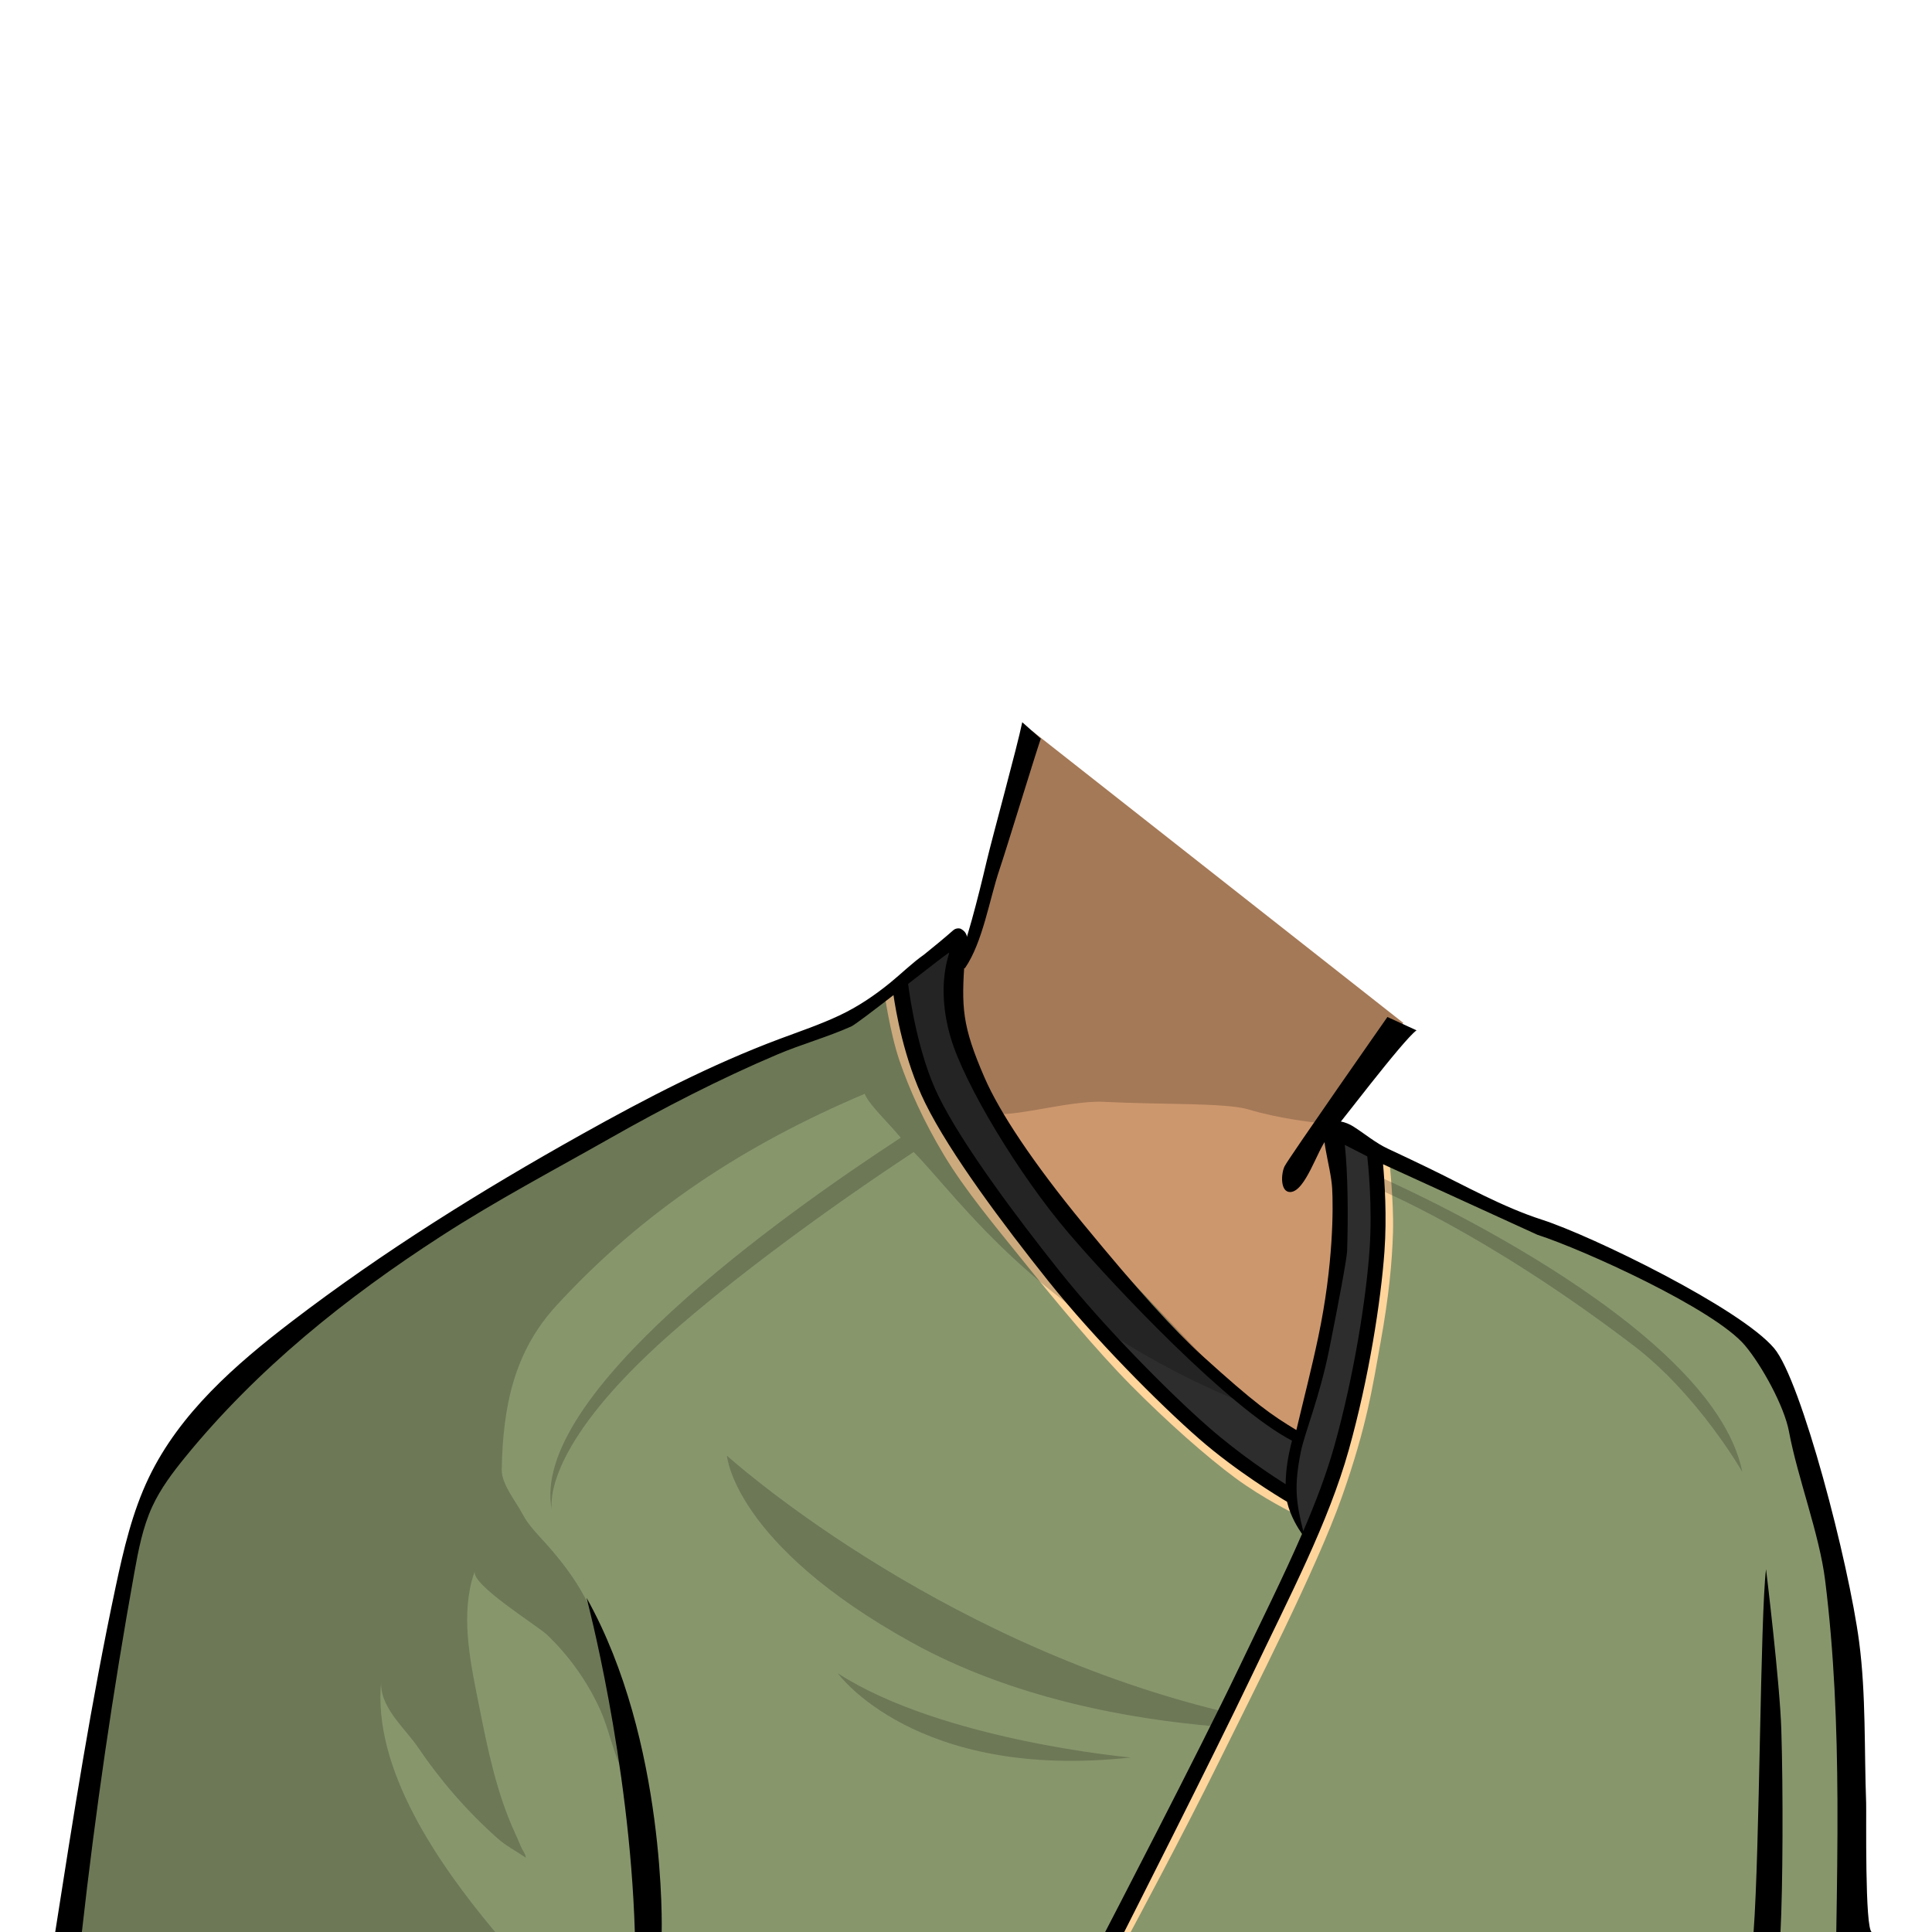
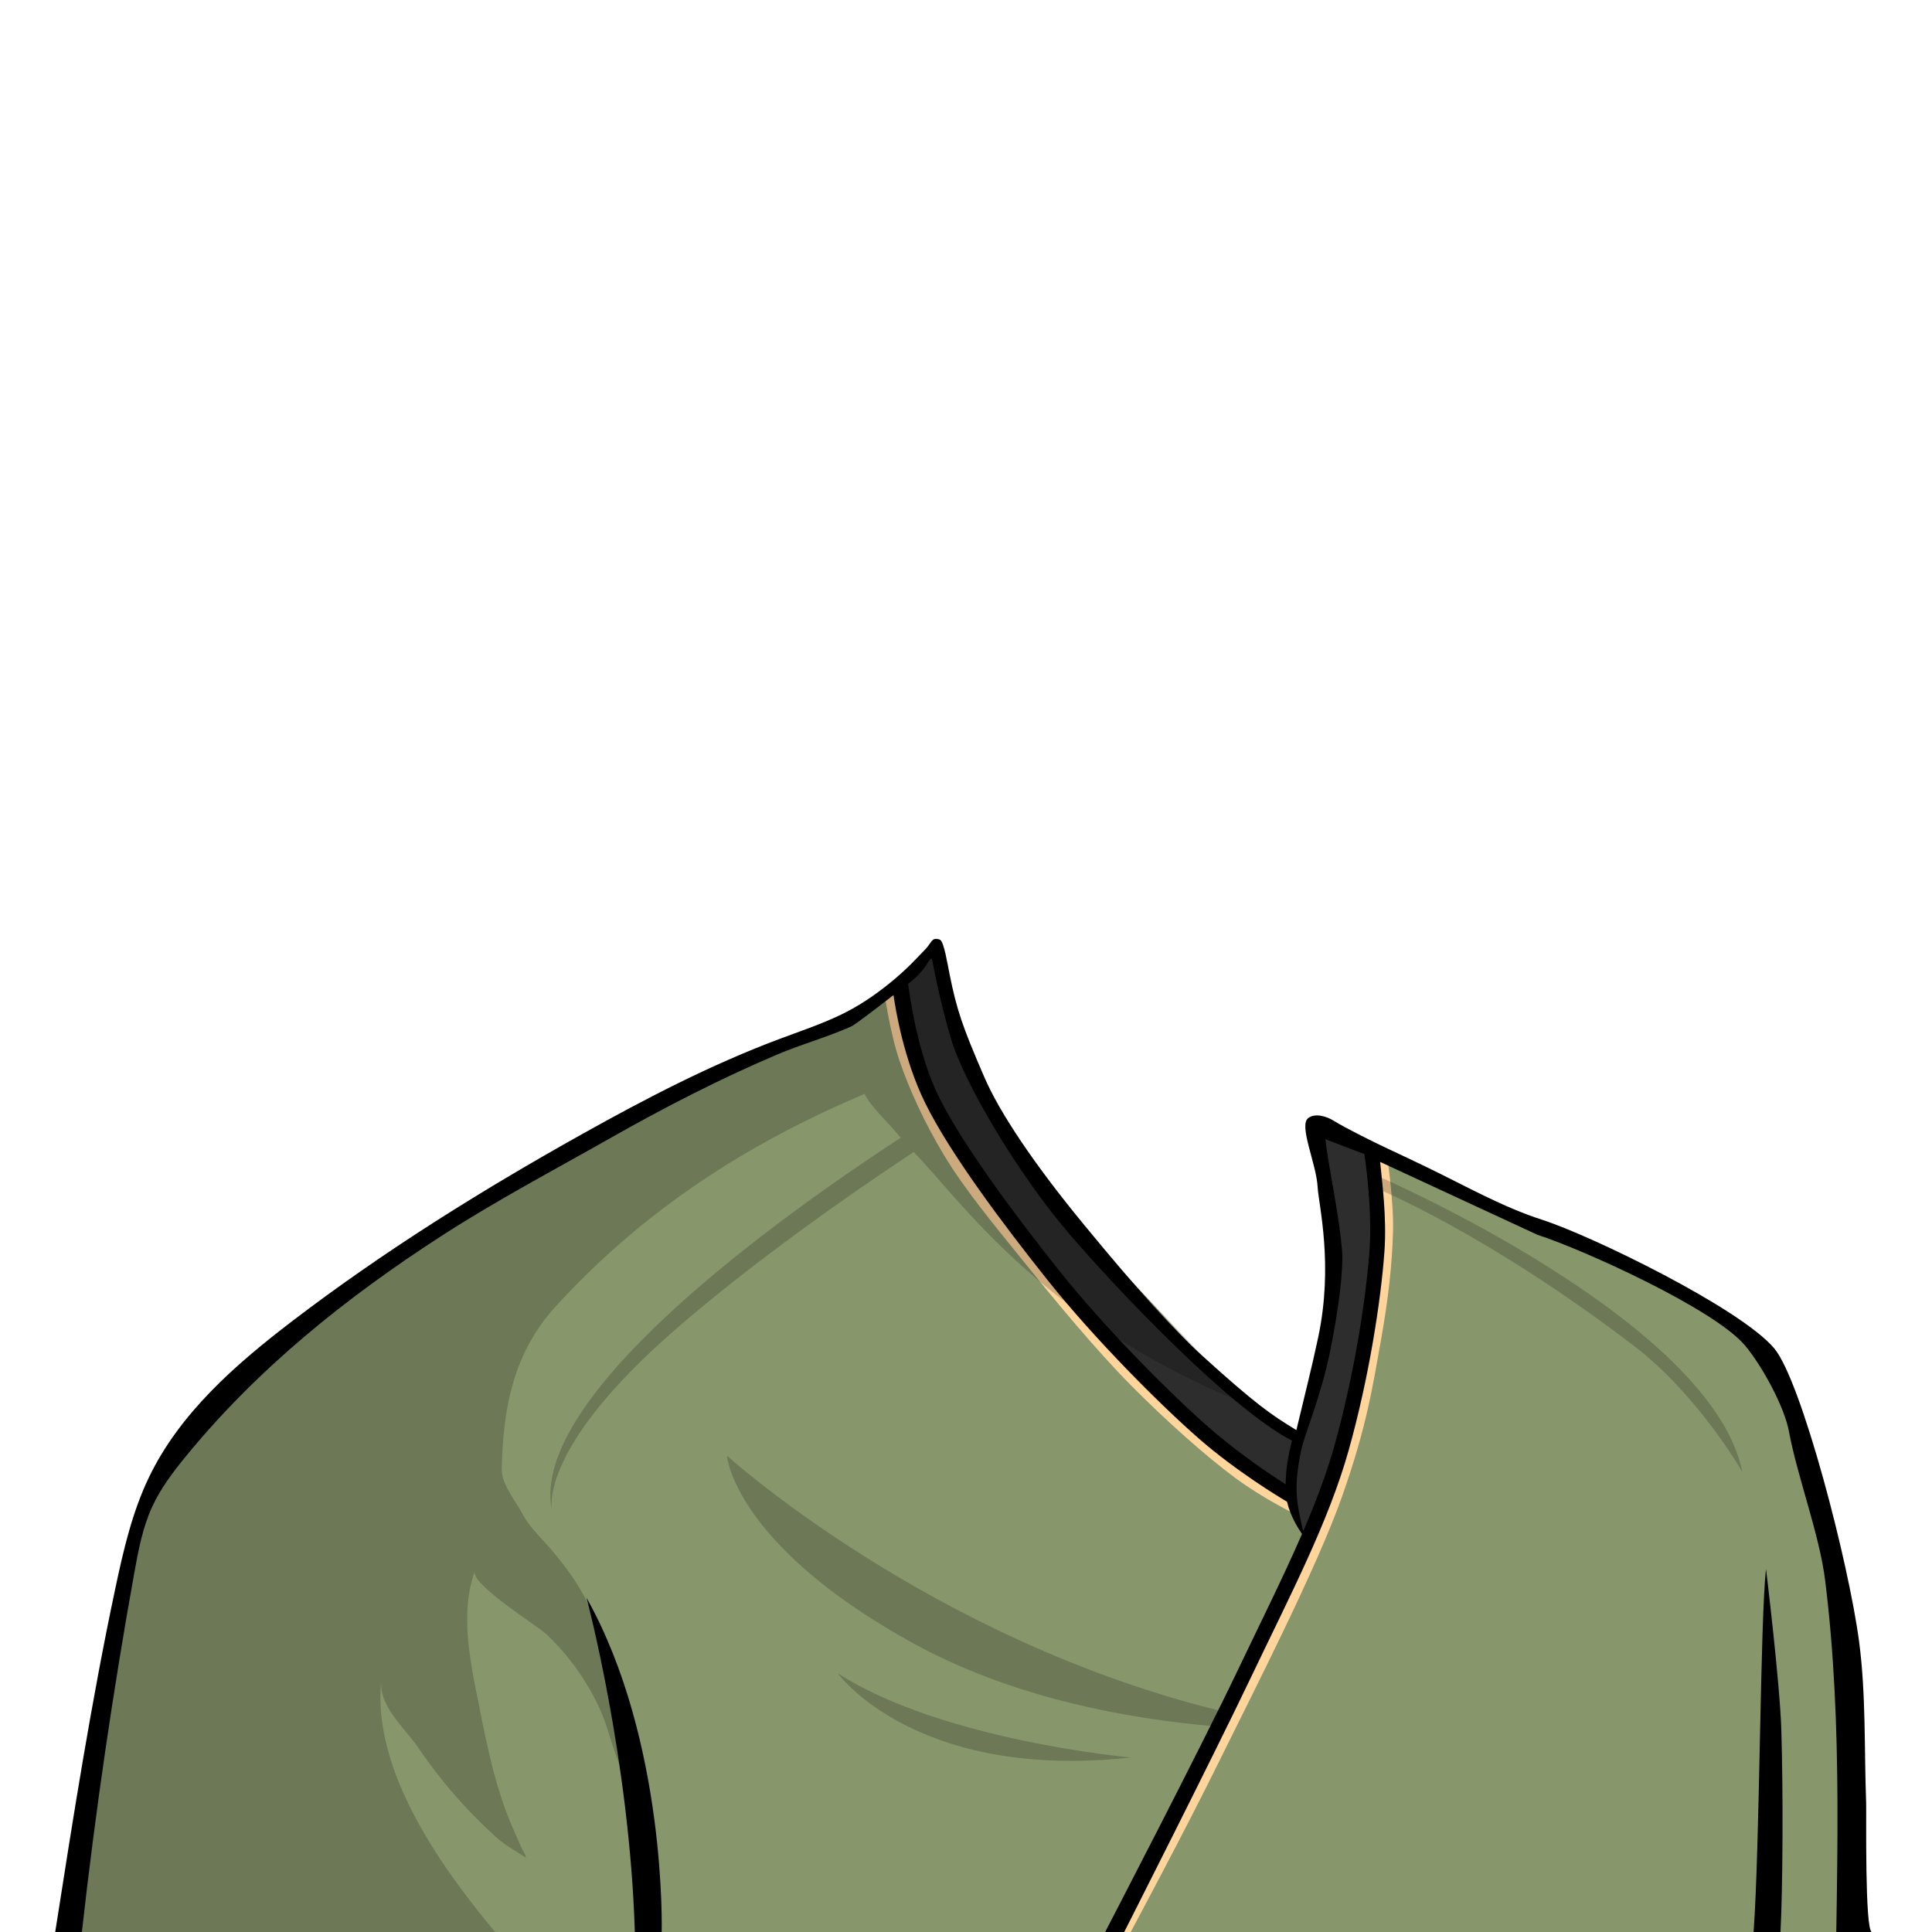
<svg xmlns="http://www.w3.org/2000/svg" version="1.1" id="svg1152" width="400" height="400" viewBox="0 0 400 400" xml:space="preserve">
  <defs id="defs1156" />
-   <g id="layer5">
+   <g id="layer5" style="display:none">
    <path d="m 213.633,151.294 -13.549,47.147 c 0,0 -9.099,12.312 -5.117,20.181 3.309,6.541 22.203,61.66 26.307,64.672 9.037,6.637 27.301,15.592 38.175,17.004 l 11.331,-1.564 2.825,-2.824 7.14,-56.869 -8.642,-4.168 18.428,-23.087 z" style="fill:#cd976d;fill-opacity:1;fill-rule:nonzero;stroke:none;stroke-width:1.333" id="path2468" />
    <path d="m 200.083,198.441 c 0,0 -8.332,14.431 -4.035,22.587 1.244,2.359 7.896,7.777 9.011,9.009 1.995,2.205 15.875,-2.315 23.512,-1.913 11.391,0.597 25.193,0.157 29.891,1.567 6.339,1.901 13.099,2.665 15.471,2.891 l 16.597,-20.793 -76.897,-60.493 z" style="opacity:0.2;fill:#000000;fill-opacity:1;fill-rule:nonzero;stroke:none;stroke-width:1.333" id="path2478" />
    <path d="m 211.645,149.528 c -1.011,4.997 -6.2,23.825 -7.369,28.788 -0.956,4.064 -1.957,8.119 -3.072,12.143 -0.516,1.859 -1.075,3.703 -1.633,5.549 -0.187,0.616 -0.955,1.863 -0.881,2.475 0.02,0.169 0.807,2.383 1.111,1.937 3.688,-5.387 5.037,-14.187 7.127,-20.381 1.491,-4.419 7.061,-22.687 8.552,-27.104 0,0 -3.833,-3.407 -3.833,-3.407" style="fill:#000000;fill-opacity:1;fill-rule:nonzero;stroke:none;stroke-width:1.333" id="path2488" />
    <path d="m 293.276,213.319 c -2.837,2.044 -16.283,19.912 -18.592,22.531 -1.879,2.131 -4.417,10.851 -7.529,10.948 -2.104,0.065 -1.97,-3.743 -1.193,-5.332 0.791,-1.619 21.288,-30.909 21.288,-30.909 l 6.027,2.763" style="fill:#000000;fill-opacity:1;fill-rule:nonzero;stroke:none;stroke-width:1.333" id="path2492" />
  </g>
  <g id="g1160">
-     <path d="m 12.988,400.023 c 3.601,-23.004 7.344,-48.092 12.261,-71.207 1.657,-7.791 3.424,-15.36 6.772,-22.336 6.34,-13.207 17.813,-23.125 29.267,-31.877 16.939,-12.941 36.519,-25.575 59.859,-38.62 11.775,-6.581 25.828,-14.063 40.779,-19.655 4.159,-1.528 8.339,-3.003 12.368,-4.855 6.593,-3.274 12.15,-8.227 17.864,-12.8 2.172,-1.756 5.324,-5.384 6.421,-2.198 1.097,3.186 -1.083,17.319 4.981,30.356 6.065,13.037 14.79,23.996 23.934,31.086 8.186,8.527 36.622,41.132 41.079,40.56 0.519,-4.256 8.274,-38.212 8.668,-41.674 0.394,-3.462 0.315,-11.481 0.025,-15.225 -0.289,-3.744 -3.274,-6.56 -1.596,-7.866 0.239,-0.187 0.576,-0.28 1.004,-0.28 0.976,0 2.1,0.484 2.767,0.899 0.821,0.519 1.627,1.089 2.435,1.66 1.537,1.089 3.128,2.215 4.901,3.043 2.771,1.292 5.531,2.601 8.283,3.932 1.944,0.94 3.877,1.916 5.813,2.895 5.764,2.911 11.724,5.921 18.008,7.948 10.883,3.511 40.921,18.471 47.424,26.201 5.413,6.435 15.14,43.735 17.292,60.133 0.983,7.5 1.099,15.359 1.209,22.957 0.049,3.359 0.1,6.832 0.227,10.213 0.013,0.375 0.011,1.516 0.009,3.125 -0.023,13.316 0.204,20.763 0.649,23.583 z" style="fill:#88966c;fill-opacity:1;fill-rule:nonzero;stroke:none;stroke-width:1.333" id="path2416" />
-     <path id="path4" style="color:#000000;fill:#ffd59c;-inkscape-stroke:none" d="M 186.035 204.939 L 183.066 205.359 C 183.066 205.359 184.233 213.77 186.246 219.648 C 188.207 225.377 191.222 232.146 195.482 239.217 C 199.774 246.34 205.751 253.521 212.127 261.422 C 218.52 269.344 226.787 279.359 234.143 286.803 C 241.471 294.219 249.9 301.684 255.758 305.998 C 261.648 310.336 268.09 313.445 268.09 313.445 L 269.396 310.746 C 269.396 310.746 263.136 307.705 257.537 303.582 C 251.906 299.435 243.504 292.006 236.277 284.693 C 229.078 277.408 220.836 267.437 214.461 259.537 C 208.069 251.616 202.165 244.499 198.051 237.67 C 193.905 230.789 190.975 224.198 189.084 218.676 C 187.245 213.304 186.035 204.939 186.035 204.939 z M 284.811 238.336 C 284.811 238.336 285.587 248.851 285.408 255.023 C 285.226 261.32 284.523 268.284 282.891 277.326 C 281.241 286.461 280.132 294.397 274.992 308.934 C 269.898 323.341 257.051 348.466 249.656 363.477 C 242.298 378.414 231.223 400 231.223 400 L 234.1 400 C 234.1 400 244.94 379.837 252.348 364.801 C 259.719 349.838 272.565 324.796 277.82 309.934 C 283.03 295.2 284.206 286.927 285.844 277.859 C 287.498 268.7 288.219 261.565 288.406 255.109 C 288.597 248.53 287.551 239.318 287.551 239.318 L 284.811 238.336 z " />
-     <path style="fill:#2d2d2d;fill-opacity:1;stroke:none;stroke-width:1px;stroke-linecap:butt;stroke-linejoin:miter;stroke-opacity:1" d="m 185.988,203.952 12.216,-9.701 -1.317,11.737 5.988,20 8.144,12.934 21.677,26.467 17.605,18.443 18.443,13.413 4.192,-12.455 3.832,-23.713 0.958,-17.964 -0.958,-8.862 8.862,5.15 -0.599,17.246 -4.192,30.299 -4.79,18.802 -5.629,12.814 -2.515,-5.748 -1.078,-3.952 -18.204,-12.096 -12.216,-13.054 -15.569,-16.168 -25.509,-35.09 -5.988,-15.09 z" id="path3" />
-     <path id="path2496" style="fill:#000000;fill-opacity:1;fill-rule:nonzero;stroke:none;stroke-width:1.333" d="M 198.072 192.246 C 197.804 192.304 197.552 192.43 197.34 192.617 C 195.381 194.344 193.35 195.995 191.32 197.637 C 188.818 199.392 186.681 201.529 184.334 203.441 C 181.052 206.115 177.608 208.445 173.727 210.268 C 169.747 212.137 165.572 213.541 161.459 215.08 C 147.248 220.393 133.739 227.416 120.496 234.818 C 99.695 246.445 79.413 259.077 60.479 273.545 C 48.74 282.514 37.214 292.585 30.82 305.902 C 27.399 313.029 25.591 320.807 23.945 328.539 C 18.912 352.198 15.17 376.126 11.43 400.023 C 13.27 400.01 15.109 400.037 16.949 400.023 C 19.743 375.122 23.367 350.26 27.812 325.6 C 28.654 320.933 29.543 316.215 31.529 311.91 C 33.251 308.183 35.747 304.872 38.34 301.689 C 45.752 292.595 54.104 284.294 63.051 276.713 C 72.027 269.108 81.592 262.22 91.471 255.84 C 102.736 248.563 114.547 242.33 126.174 235.738 C 137.432 229.354 148.977 223.397 160.887 218.34 C 165.92 216.201 171.219 214.757 176.217 212.527 C 176.988 212.183 180.879 209.206 184.99 206.023 C 185.434 209.121 187.136 219.393 191.543 228.35 C 196.699 238.827 207.722 253.532 216.992 265.158 C 226.326 276.864 239.885 290.584 248.322 297.936 C 255.951 304.582 264.694 309.868 266.463 310.918 C 267.194 314.01 268.803 316.477 269.568 317.588 C 265.69 326.532 261.037 335.806 256.326 345.68 C 248.388 362.318 228.812 400 228.812 400 L 232.756 400 C 232.756 400 251.128 363.774 259.123 347.016 C 267.074 330.35 275.041 315.205 279.25 300.188 C 283.429 285.276 285.902 269.321 286.635 259.104 C 287.154 251.866 286.676 244.743 286.346 241.043 L 318.291 255.641 C 327.779 258.701 354.901 270.978 361.283 278.564 C 364.771 282.71 369.421 291.171 370.387 296.375 C 372.143 305.852 376.678 317.58 377.875 327.182 C 379.755 342.26 380.346 357.466 380.424 372.699 C 380.469 381.793 380.332 390.903 380.182 400.023 C 381.531 400.005 385.915 400.042 387.557 400.023 C 386.055 399.619 386.441 375.302 386.365 373.266 C 385.956 362.268 386.352 350.89 384.92 339.973 C 382.763 323.523 372.961 285.851 367.326 279.152 C 360.345 270.854 329.607 255.869 319.291 252.541 C 311.035 249.878 303.422 245.529 295.641 241.768 C 292.883 240.434 290.116 239.121 287.342 237.826 C 284.766 236.624 282.545 234.713 280.146 233.201 C 278.744 232.328 276.315 231.524 274.854 232.66 C 272.864 234.208 275.539 241.224 275.812 246.078 C 276.027 249.876 276.115 261.778 272.914 276.895 C 271.511 283.522 269.96 289.486 268.398 296.078 C 263.119 292.882 259.876 290.621 248.918 280.693 C 242.91 275.251 235.602 267.142 224.322 253.432 C 213.909 240.775 206.938 230.257 203.84 223.113 C 199.159 212.32 199.021 208.598 199.754 198.348 C 199.946 195.654 201.174 193.51 198.896 192.283 C 198.624 192.199 198.34 192.188 198.072 192.246 z M 196.479 197.248 C 196.863 197.025 193.555 203.593 196.807 214.754 C 199.661 224.55 211.048 243.334 221.119 255.15 C 231.19 266.967 254.689 291.653 267.494 298.271 C 266.687 301.398 266.218 304.178 266.176 307.295 C 263.615 305.68 256.877 301.276 250.359 295.598 C 242.125 288.423 228.572 274.707 219.416 263.225 C 210.196 251.662 199.209 236.908 194.324 226.98 C 190.025 218.244 188.353 206.351 188.018 203.705 C 191.822 200.749 195.793 197.646 196.479 197.248 z M 278.428 237.035 L 283.082 239.418 C 283.269 241.096 284.184 249.941 283.543 258.881 C 282.83 268.829 280.375 284.689 276.266 299.352 C 274.645 305.132 272.411 310.997 269.824 317.006 C 268.314 310.983 267.899 307.715 269.311 300.629 C 270.101 296.662 273.191 289.366 275.195 279.398 C 277.059 270.132 278.855 260.585 278.906 258.986 C 279.146 251.546 279.065 242.936 278.428 237.035 z M 365.639 324.873 C 364.439 334.778 364.348 382.691 363.059 400.023 L 368.633 400.023 C 369.117 390.809 369.199 370.782 368.803 358.117 C 368.495 348.265 365.639 324.873 365.639 324.873 z M 121.438 330.809 C 121.438 330.809 130.352 364.298 131.436 400.023 L 136.996 400.023 C 136.996 400.023 138.061 360.493 121.438 330.809 z " />
-     <path id="path2550" style="opacity:0.2;fill:#000000;fill-opacity:1;fill-rule:nonzero;stroke:none;stroke-width:1.333" d="M 196.725 196.633 C 195.684 196.416 178.241 209.619 174.293 211.473 C 171.15 212.95 167.862 214.153 164.684 215.314 C 163.764 215.65 162.843 215.985 161.926 216.328 C 146.975 221.92 132.921 229.401 121.146 235.982 C 97.807 249.028 78.228 261.662 61.289 274.604 C 49.836 283.356 38.361 293.274 32.021 306.48 C 28.673 313.456 26.907 321.026 25.25 328.816 C 21.017 348.72 18.104 368.856 14.723 388.898 C 14.14 392.644 13.56 396.367 12.988 400.023 L 102.535 400.023 C 102.376 399.831 102.22 399.644 102.072 399.465 C 90.966 386.098 76.975 366.245 78.945 347.865 C 78.371 353.292 83.826 357.76 86.574 361.816 C 91.236 368.698 96.716 375 102.92 380.533 C 104.772 382.184 106.826 383.233 108.871 384.613 C 108.816 383.816 108.147 383.057 107.857 382.34 C 107.485 381.42 107.082 380.503 106.662 379.588 C 102.771 371.115 100.978 362.17 99.158 353.023 C 97.528 344.823 95.517 335.708 97.643 327.416 C 97.831 326.685 98.056 325.964 98.326 325.26 C 97.289 327.961 111.288 336.585 113.258 338.469 C 117.867 342.877 121.633 348.173 124.26 353.986 C 126.709 359.405 127.341 366.109 131.541 370.578 C 132.222 360.526 127.241 352.279 125.355 342.746 C 123.523 333.483 119.369 326.646 112.965 319.512 C 111.264 317.617 109.42 315.796 108.234 313.543 C 106.814 310.84 103.819 307.29 103.879 304.236 C 104.13 291.408 106.317 279.983 115.172 270.334 C 133.4 250.473 154.545 236.833 179.033 226.465 C 179.761 228.556 184.114 232.634 186.486 235.549 C 161.616 251.786 109.532 288.951 114.242 312.598 C 113.914 310.038 114.025 298.13 138.406 276.51 C 152.001 264.454 171.507 250.15 189.166 238.518 C 198.73 248.178 215.517 273.671 258.662 290.951 L 212.195 241.996 C 207.349 236.31 201.232 221.932 198.379 214.016 C 195.525 206.099 198.244 197.089 196.725 196.633 z M 285.131 243.439 L 284.924 246.01 C 284.924 246.01 307.372 255.06 338.236 278.602 C 351.631 288.818 360.732 304.758 360.732 304.758 C 354.455 273.37 285.131 243.439 285.131 243.439 z M 150.504 301.375 C 150.504 301.375 151.857 319.643 188.758 340.053 C 210.019 351.813 234.339 355.936 251.346 357.398 L 252.777 354.234 C 192.541 339.486 150.504 301.375 150.504 301.375 z M 173.453 346.434 C 173.453 346.434 189.497 368.754 234.137 363.871 C 234.137 363.871 195.076 360.383 173.453 346.434 z " />
+     <path d="m 12.988,400.023 c 3.601,-23.004 7.344,-48.092 12.261,-71.207 1.657,-7.791 3.424,-15.36 6.772,-22.336 6.34,-13.207 17.813,-23.125 29.267,-31.877 16.939,-12.941 36.519,-25.575 59.859,-38.62 11.775,-6.581 25.828,-14.063 40.779,-19.655 4.159,-1.528 8.339,-3.003 12.368,-4.855 6.593,-3.274 12.15,-8.227 17.864,-12.8 2.172,-1.756 1.497,-1.46 2.294,-1.208 0.259,3.545 3.044,16.33 9.108,29.367 6.065,13.037 14.79,23.996 23.934,31.086 8.186,8.527 36.622,41.132 41.079,40.56 0.519,-4.256 8.274,-38.212 8.668,-41.674 0.394,-3.462 0.315,-11.481 0.025,-15.225 -0.289,-3.744 -3.274,-6.56 -1.596,-7.866 0.239,-0.187 0.576,-0.28 1.004,-0.28 0.976,0 2.1,0.484 2.767,0.899 0.821,0.519 1.627,1.089 2.435,1.66 1.537,1.089 3.128,2.215 4.901,3.043 2.771,1.292 5.531,2.601 8.283,3.932 1.944,0.94 3.877,1.916 5.813,2.895 5.764,2.911 11.724,5.921 18.008,7.948 10.883,3.511 40.921,18.471 47.424,26.201 5.413,6.435 15.14,43.735 17.292,60.133 0.983,7.5 1.099,15.359 1.209,22.957 0.049,3.359 0.1,6.832 0.227,10.213 0.013,0.375 0.011,1.516 0.009,3.125 -0.023,13.316 0.204,20.763 0.649,23.583 z" style="display:inline;fill:#88966c;fill-opacity:1;fill-rule:nonzero;stroke:none;stroke-width:1.333" id="path2416" />
+     <path id="path4" style="color:#000000;fill:#ffd59c;-inkscape-stroke:none" d="m 186.035,204.939 -2.969,0.42 c 0,0 1.167,8.41 3.18,14.289 1.961,5.729 4.976,12.498 9.236,19.568 4.292,7.123 10.269,14.304 16.645,22.205 6.393,7.922 14.66,17.937 22.016,25.381 7.329,7.416 15.758,14.881 21.615,19.195 5.89,4.338 12.332,7.447 12.332,7.447 l 1.307,-2.699 c 0,0 -6.261,-3.041 -11.859,-7.164 -5.631,-4.147 -14.033,-11.576 -21.26,-18.889 -7.199,-7.285 -15.441,-17.256 -21.816,-25.156 -6.392,-7.921 -12.296,-15.038 -16.41,-21.867 -4.146,-6.881 -7.076,-13.472 -8.967,-18.994 -1.839,-5.372 -3.049,-13.736 -3.049,-13.736 z m 98.356,33.097 c 0,0 1.196,10.814 1.017,16.987 -0.183,6.297 -0.885,13.26 -2.518,22.303 -1.649,9.135 -2.759,17.071 -7.898,31.607 -5.094,14.407 -17.941,39.533 -25.336,54.543 C 242.298,378.414 231.223,400 231.223,400 h 2.877 c 0,0 10.841,-20.163 18.248,-35.199 7.371,-14.963 20.217,-40.004 25.473,-54.867 5.21,-14.734 6.386,-23.007 8.023,-32.074 1.654,-9.16 2.375,-16.294 2.562,-22.75 0.191,-6.58 -1.275,-16.09 -1.275,-16.09 z" />
+     <path style="fill:#2d2d2d;fill-opacity:1;stroke:none;stroke-width:1px;stroke-linecap:butt;stroke-linejoin:miter;stroke-opacity:1" d="m 185.988,203.952 8.417,-7.769 2.482,9.805 5.988,20 8.144,12.934 21.677,26.467 17.605,18.443 18.443,13.413 4.192,-12.455 3.832,-23.713 -2.055,-18.58 -1.708,-9.497 10.592,4.876 0.925,18.77 -3.684,30.299 -4.79,18.802 -5.629,12.814 -2.515,-5.748 -1.078,-3.952 -18.204,-12.096 -12.216,-13.054 -15.569,-16.168 -25.509,-35.09 -5.988,-15.09 z" id="path3" />
+     <path id="path2496" style="fill:#000000;fill-opacity:1;fill-rule:nonzero;stroke:none;stroke-width:1.333" d="m 184.334,203.441 c -3.282,2.673 -6.726,5.003 -10.607,6.826 -3.98,1.869 -8.154,3.274 -12.268,4.812 -14.211,5.313 -27.72,12.336 -40.963,19.738 -20.801,11.627 -41.083,24.259 -60.018,38.727 -11.739,8.969 -23.265,19.04 -29.658,32.357 -3.421,7.127 -5.23,14.905 -6.875,22.637 -5.033,23.659 -8.776,47.587 -12.516,71.484 1.84,-0.013 3.68,0.013 5.52,0 2.793,-24.901 6.418,-49.764 10.863,-74.424 0.841,-4.667 1.73,-9.384 3.717,-13.689 1.721,-3.727 4.217,-7.038 6.811,-10.221 7.412,-9.095 15.764,-17.395 24.711,-24.977 8.976,-7.605 18.541,-14.493 28.42,-20.873 11.265,-7.277 23.076,-13.51 34.703,-20.102 11.259,-6.384 22.804,-12.341 34.713,-17.398 5.033,-2.139 10.333,-3.583 15.33,-5.812 0.772,-0.344 4.662,-3.322 8.773,-6.504 0.444,3.098 2.145,13.37 6.553,22.326 5.156,10.477 16.179,25.183 25.449,36.809 9.334,11.706 22.893,25.426 31.33,32.777 7.628,6.646 16.372,11.933 18.141,12.982 0.731,3.092 2.34,5.56 3.105,6.67 -3.879,8.944 -8.532,18.218 -13.242,28.092 C 248.388,362.318 228.812,400 228.812,400 h 3.943 c 0,0 18.372,-36.226 26.367,-52.984 7.951,-16.666 15.918,-31.811 20.127,-46.828 4.179,-14.912 6.652,-30.867 7.385,-41.084 0.519,-7.238 -0.557,-14.839 -0.888,-18.54 l 32.544,15.077 c 9.488,3.06 36.61,15.337 42.992,22.924 3.488,4.145 8.138,12.607 9.104,17.811 1.756,9.477 6.291,21.205 7.488,30.807 1.88,15.079 2.471,30.284 2.549,45.518 0.045,9.093 -0.091,18.204 -0.242,27.324 1.349,-0.019 5.734,0.019 7.375,0 -1.501,-0.404 -1.115,-24.722 -1.191,-26.758 -0.409,-10.997 -0.013,-22.376 -1.445,-33.293 -2.157,-16.449 -11.959,-54.122 -17.594,-60.82 -6.981,-8.299 -37.719,-23.283 -48.035,-26.611 -8.256,-2.663 -15.869,-7.012 -23.65,-10.773 -2.757,-1.333 -5.524,-2.647 -8.299,-3.941 -2.576,-1.203 -8.811,-4.28 -11.21,-5.792 -1.403,-0.873 -3.832,-1.677 -5.293,-0.541 -1.989,1.548 1.689,9.398 1.963,14.252 0.214,3.798 3.314,16.033 0.113,31.149 -1.403,6.627 -2.954,12.592 -4.516,19.184 -5.279,-3.196 -8.522,-5.457 -19.48,-15.385 -6.008,-5.443 -13.316,-13.552 -24.596,-27.262 -10.413,-12.657 -17.385,-23.175 -20.482,-30.318 -4.68,-10.793 -5.763,-14.12 -7.218,-21.308 -0.536,-2.647 -1.152,-6.575 -1.941,-7.205 -0.223,-0.178 -0.951,-0.262 -1.16,-0.204 -0.699,0.192 -1.04,1.204 -1.879,2.072 -1.649,1.705 -3.844,4.163 -7.308,6.973 z m 8.45,-4.985 c 0.384,-0.223 0.771,5.137 4.023,16.298 2.854,9.796 14.241,28.58 24.312,40.396 10.071,11.817 33.57,36.503 46.375,43.121 -0.807,3.126 -1.277,5.907 -1.318,9.023 -2.561,-1.615 -9.299,-6.019 -15.816,-11.697 -8.235,-7.175 -21.787,-20.89 -30.943,-32.373 -9.22,-11.563 -20.207,-26.316 -25.092,-36.244 -4.299,-8.736 -5.971,-20.629 -6.307,-23.275 3.805,-2.956 4.08,-4.851 4.766,-5.249 z m 81.629,37.412 8.07,3.071 c 0,0 1.701,11.002 1.06,19.942 -0.713,9.948 -3.168,25.808 -7.277,40.471 -1.62,5.781 -3.855,11.645 -6.441,17.654 -1.511,-6.023 -1.925,-9.291 -0.514,-16.377 0.79,-3.967 4.111,-11.09 6.115,-21.057 1.864,-9.267 2.724,-16.976 2.442,-20.527 -0.617,-7.772 -2.818,-17.274 -3.455,-23.176 z m 91.226,89.005 c -1.2,9.905 -1.291,57.818 -2.58,75.15 h 5.574 c 0.484,-9.215 0.566,-29.241 0.17,-41.906 -0.308,-9.852 -3.164,-33.244 -3.164,-33.244 z m -244.201,5.936 c 0,0 8.914,33.49 9.998,69.215 h 5.561 c 0,0 1.065,-39.531 -15.559,-69.215 z" />
+     <path id="path2550" style="opacity:0.2;fill:#000000;fill-opacity:1;fill-rule:nonzero;stroke:none;stroke-width:1.333" d="m 193.475,197.383 c -1.041,-0.217 -15.234,12.237 -19.182,14.09 -3.143,1.477 -6.431,2.68 -9.609,3.842 -0.92,0.336 -1.84,0.671 -2.758,1.014 -14.951,5.592 -29.005,13.073 -40.779,19.654 -23.34,13.045 -42.919,25.68 -59.857,38.621 -11.453,8.752 -22.928,18.67 -29.268,31.877 -3.348,6.976 -5.114,14.545 -6.771,22.336 -4.233,19.904 -7.146,40.039 -10.527,60.082 -0.583,3.745 -1.162,7.469 -1.734,11.125 h 89.547 c -0.159,-0.192 -0.315,-0.38 -0.463,-0.559 -11.107,-13.367 -25.098,-33.22 -23.127,-51.6 -0.575,5.427 4.881,9.895 7.629,13.951 4.661,6.881 10.142,13.183 16.346,18.717 1.852,1.651 3.906,2.7 5.951,4.08 -0.055,-0.797 -0.724,-1.556 -1.014,-2.273 -0.372,-0.92 -0.775,-1.837 -1.195,-2.752 -3.891,-8.473 -5.684,-17.418 -7.504,-26.564 -1.631,-8.2 -3.641,-17.315 -1.516,-25.607 0.188,-0.731 0.413,-1.452 0.684,-2.156 -1.037,2.701 12.962,11.325 14.932,13.209 4.609,4.408 8.375,9.704 11.002,15.518 2.449,5.419 3.081,12.122 7.281,16.592 0.681,-10.052 -4.3,-18.299 -6.186,-27.832 -1.832,-9.263 -5.987,-16.1 -12.391,-23.234 -1.701,-1.895 -3.545,-3.715 -4.73,-5.969 -1.42,-2.703 -4.415,-6.253 -4.355,-9.307 0.251,-12.828 2.438,-24.253 11.293,-33.902 18.228,-19.861 39.373,-33.501 63.861,-43.869 0.728,2.091 5.081,6.169 7.453,9.084 -24.871,16.237 -76.955,53.402 -72.244,77.049 -0.328,-2.56 -0.217,-14.468 24.164,-36.088 13.595,-12.056 33.101,-26.36 50.76,-37.992 9.564,9.66 26.351,35.154 69.496,52.434 l -46.467,-48.955 c -4.846,-5.686 -10.963,-20.064 -13.816,-27.98 -2.854,-7.916 -3.385,-16.176 -4.904,-16.633 z m 91.656,46.057 -0.207,2.57 c 0,0 22.449,9.05 53.312,32.592 13.395,10.216 22.496,26.156 22.496,26.156 -6.277,-31.388 -75.602,-61.318 -75.602,-61.318 z M 150.504,301.375 c 0,0 1.353,18.268 38.254,38.678 21.261,11.76 45.582,15.883 62.588,17.346 l 1.432,-3.164 C 192.541,339.486 150.504,301.375 150.504,301.375 Z m 22.949,45.059 c 0,0 16.044,22.32 60.684,17.438 0,0 -39.061,-3.488 -60.684,-17.438 z" />
  </g>
  <g id="layer2" style="display:none">
    <path style="display:inline;fill:none;stroke:#000000;stroke-width:0.8;stroke-linecap:butt;stroke-linejoin:miter;stroke-dasharray:none;stroke-opacity:1" d="m 260.12,248.623 23.292,-42.735" id="path1746" />
    <path style="color:#000000;display:inline;fill:#000000;fill-opacity:0.2;-inkscape-stroke:none" d="m 280.57,203.944 -23.462,43.159 1.79,0.838 23.124,-42.82 z" id="path1748" />
  </g>
  <g id="layer1" style="display:inline" />
  <g id="layer3" style="display:none">
    <path id="path18248" style="color:#000000;fill:#000000;stroke-miterlimit:40;-inkscape-stroke:none" d="m 332.873,361.211 c -4.049,0 -7.34,3.322 -7.34,7.395 0,4.073 3.291,7.393 7.34,7.393 4.049,0 7.34,-3.32 7.34,-7.393 0,-4.073 -3.291,-7.395 -7.34,-7.395 z m 0,1.338 c 2.734,0 5.035,1.833 5.762,4.354 -0.339,-0.375 -0.78,-0.703 -1.287,-0.975 -1.174,-0.63 -2.745,-1 -4.475,-1 -1.73,0 -3.301,0.37 -4.475,1 -0.507,0.272 -0.948,0.6 -1.287,0.975 0.727,-2.521 3.028,-4.354 5.762,-4.354 z m 0,3.262 c 1.602,0 3.047,0.353 4.057,0.895 1.009,0.541 1.535,1.229 1.535,1.9 0,0.671 -0.526,1.357 -1.535,1.898 -1.009,0.541 -2.455,0.895 -4.057,0.895 -1.602,0 -3.047,-0.353 -4.057,-0.895 -1.009,-0.541 -1.535,-1.227 -1.535,-1.898 0,-0.671 0.526,-1.359 1.535,-1.9 1.009,-0.541 2.455,-0.895 4.057,-0.895 z m -5.762,4.494 c 0.339,0.375 0.78,0.705 1.287,0.977 1.174,0.63 2.745,1 4.475,1 1.73,0 3.301,-0.37 4.475,-1 0.507,-0.272 0.948,-0.602 1.287,-0.977 -0.726,2.522 -3.026,4.355 -5.762,4.355 -2.735,0 -5.036,-1.833 -5.762,-4.355 z" />
  </g>
  <g id="layer4" style="display:none">
    <path style="fill:#000000;fill-opacity:1;stroke:none;stroke-width:1px;stroke-linecap:butt;stroke-linejoin:miter;stroke-opacity:1" d="m 331.436,368.934 1.697,2.804 4.117,-0.705 0.191,-6.211 -4.397,-2.585 -5.719,3.461 0.93,7.558 c 0,0 4.282,1.707 5.93,2.093 1.648,0.386 3.837,0.588 3.837,0.588 v -0.253 c 0,0 -4.767,-2.012 -6.334,-3.174 -1.567,-1.162 -2.409,-2.354 -2.504,-3.905 -0.095,-1.552 0.765,-3.248 1.86,-3.96 1.095,-0.712 2.276,-0.72 3.256,-0.226 0.979,0.494 1.66,1.237 1.833,2.243 0.173,1.005 0.183,1.92 -0.403,2.818 -0.586,0.899 -1.611,0.631 -2.299,0.192 -0.688,-0.439 -1.457,-1.532 -1.457,-1.532 z" id="path18493" />
  </g>
</svg>
